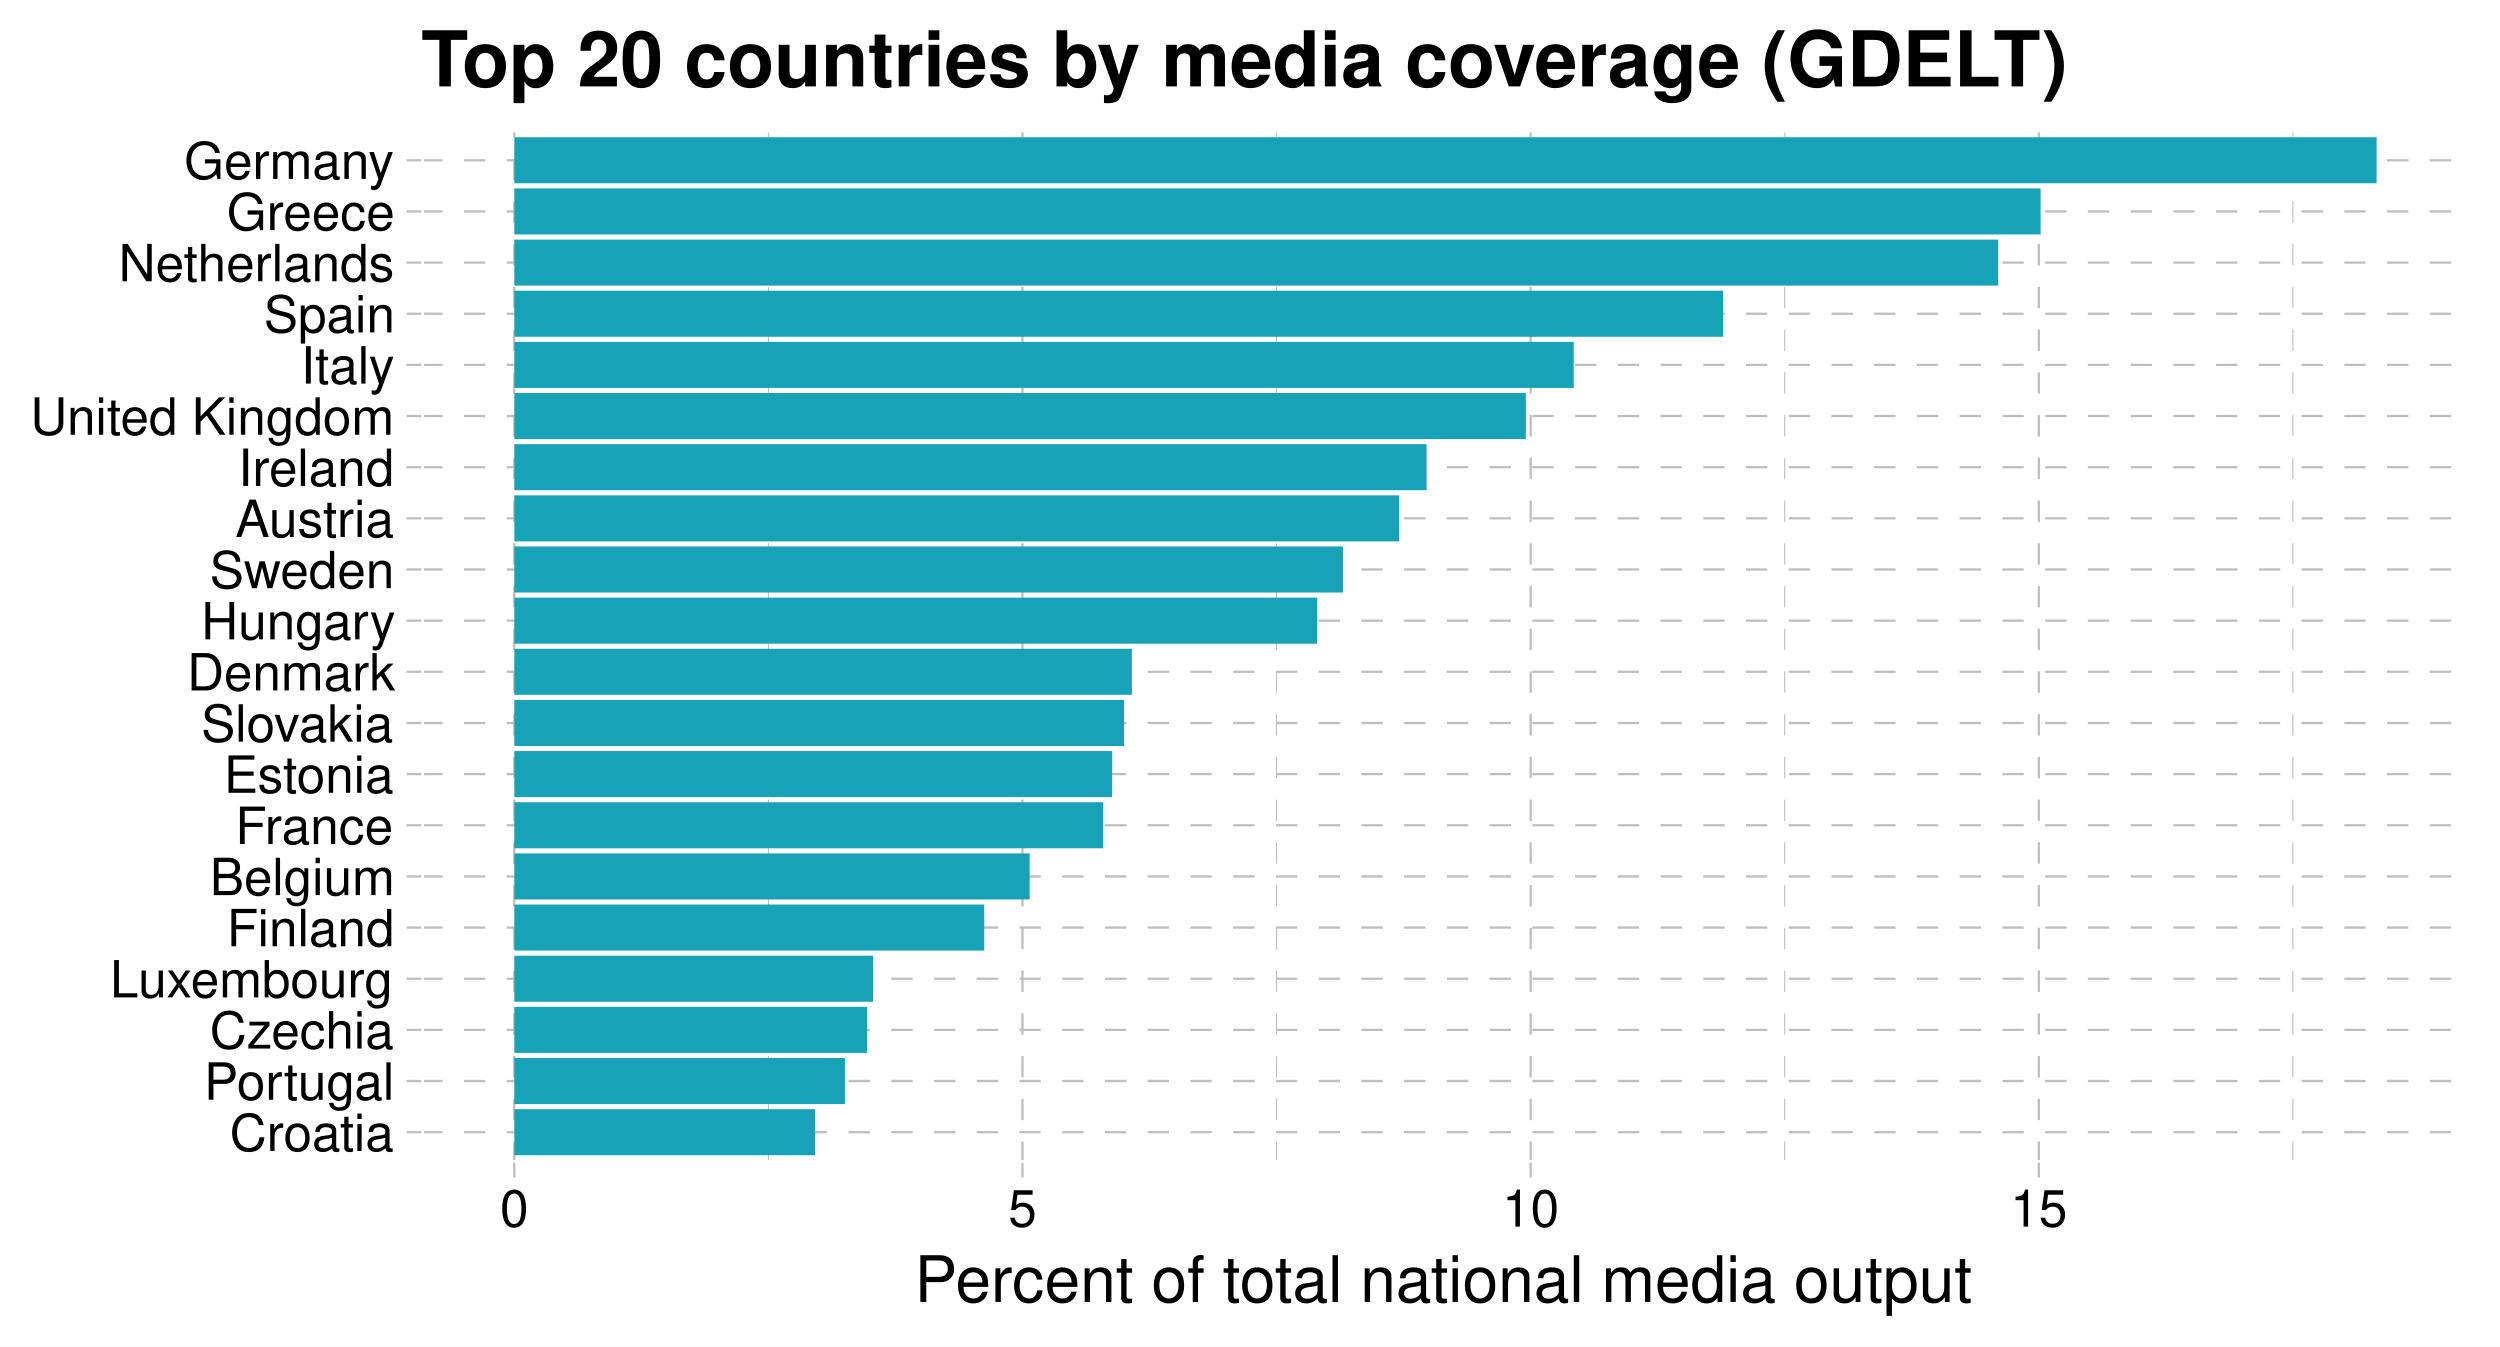
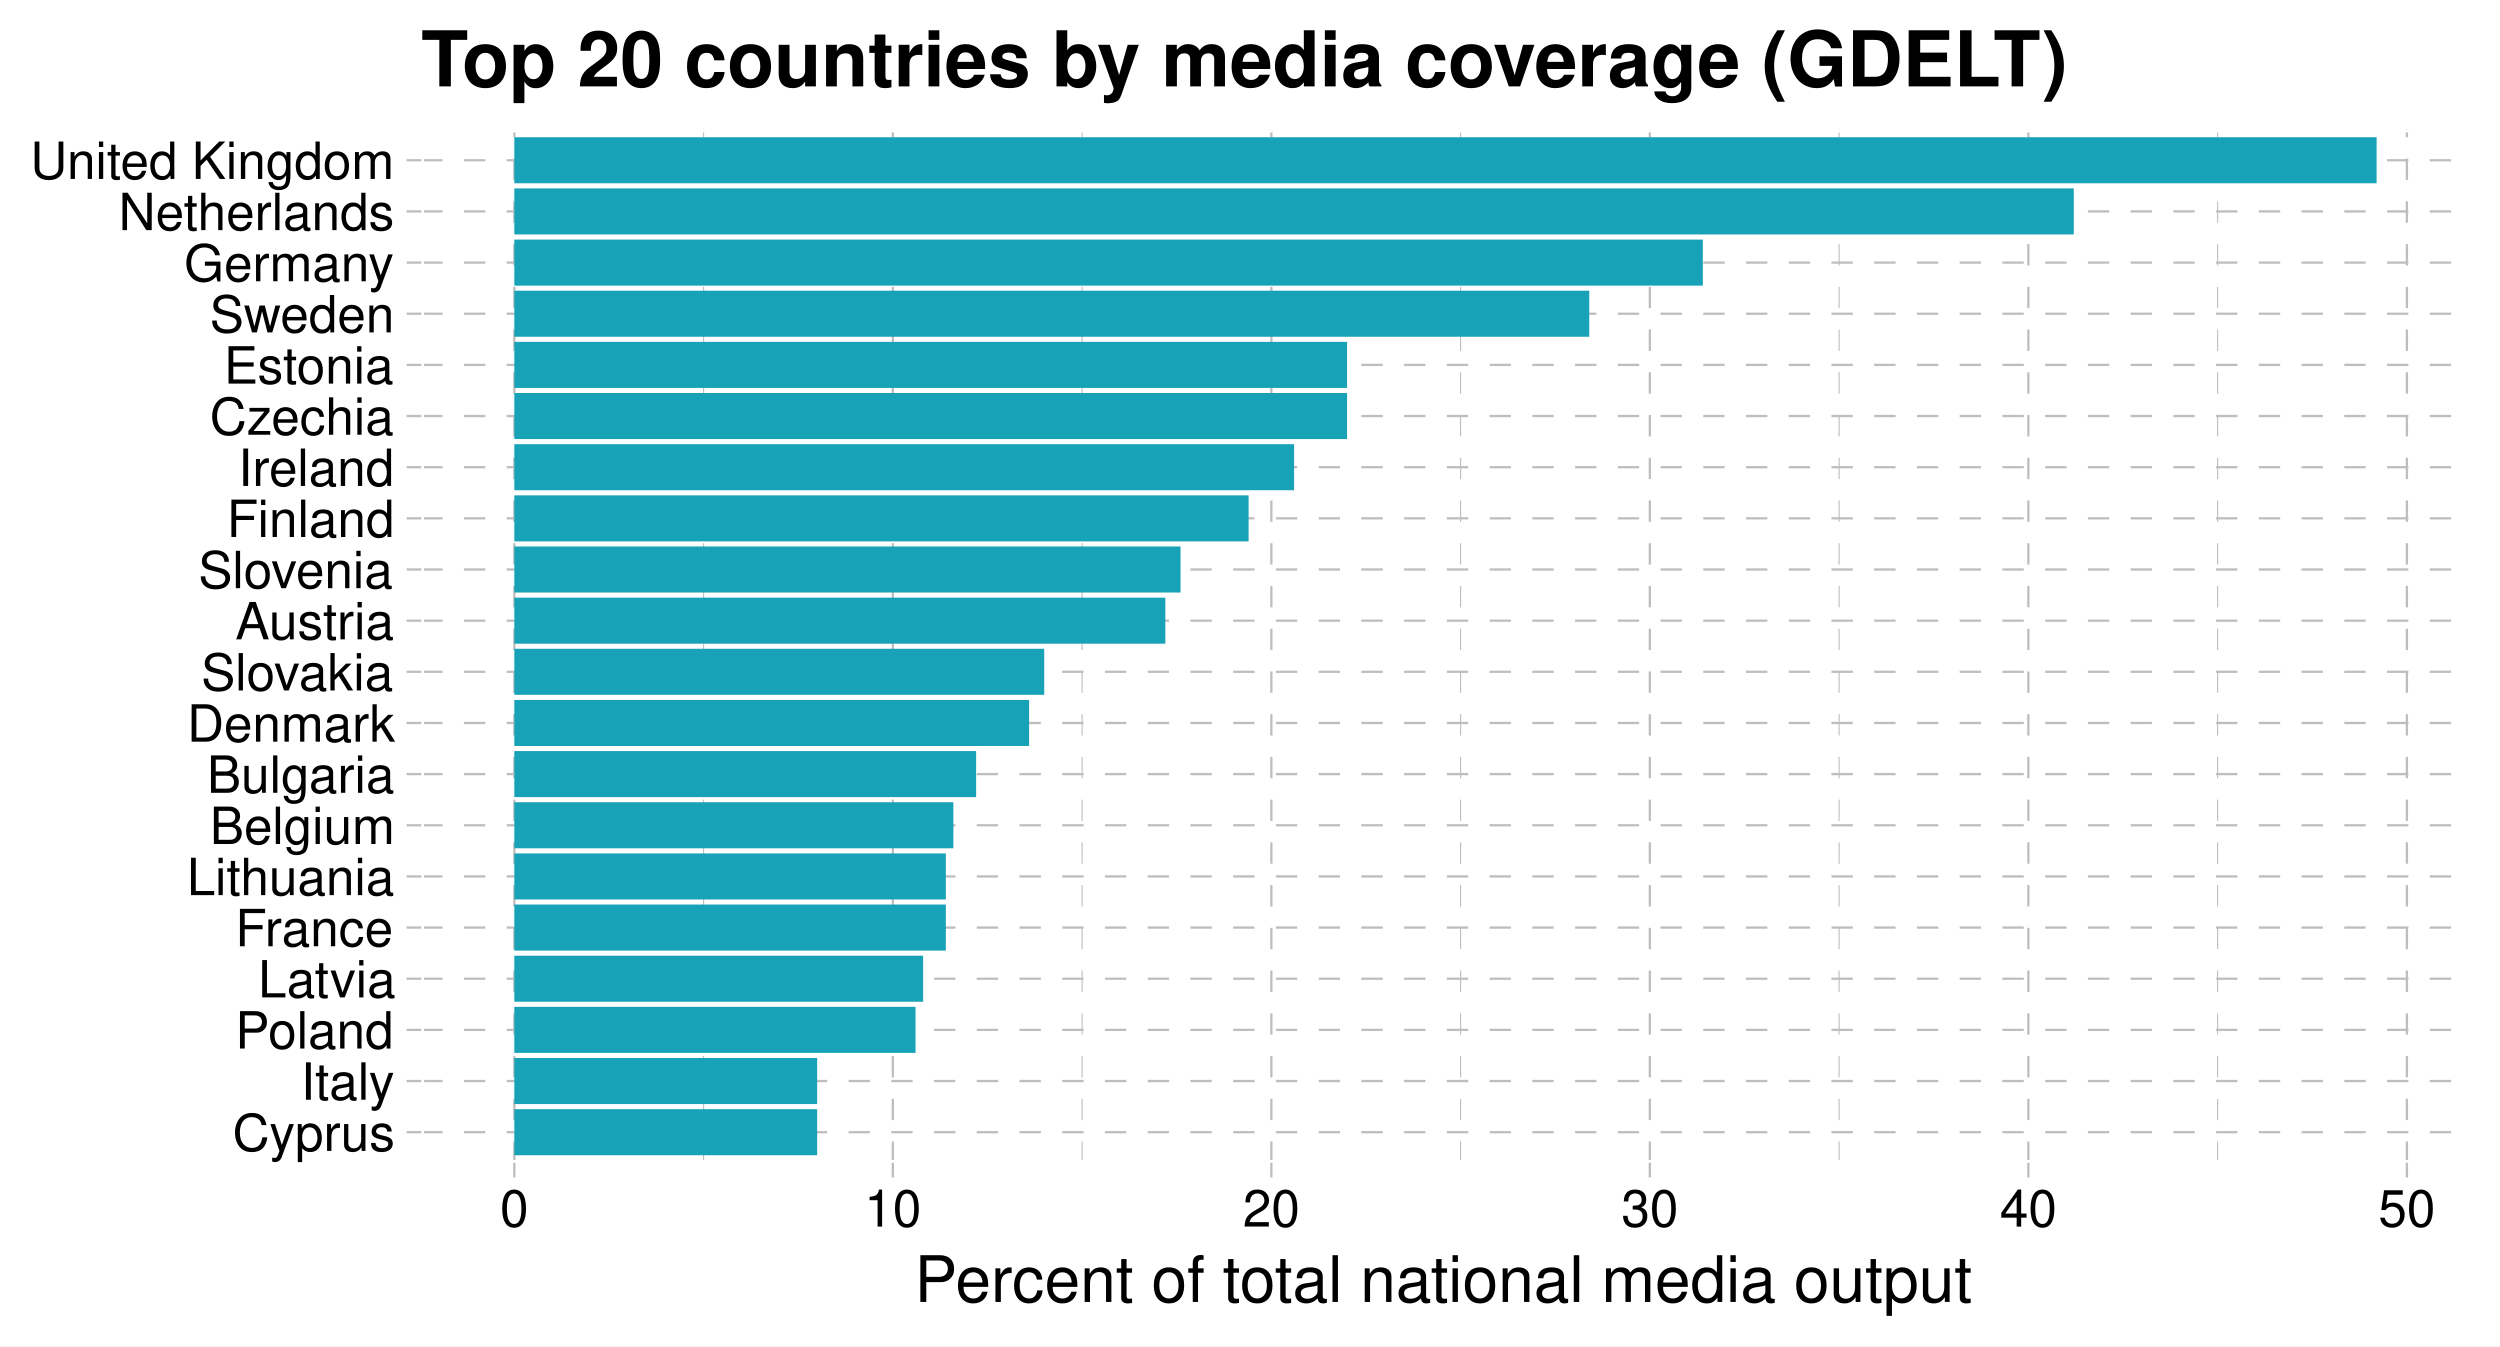
<svg xmlns="http://www.w3.org/2000/svg" viewBox="0 0 468.00 252.00">
  <defs>
    <style type="text/css">
    line, polyline, polygon, path, rect, circle {
      fill: none;
      stroke: #000000;
      stroke-linecap: round;
      stroke-linejoin: round;
      stroke-miterlimit: 10.00;
    }
  </style>
  </defs>
  <rect width="100%" height="100%" style="stroke: none; fill: #FFFFFF;" />
  <rect x="0.00" y="0.00" width="468.00" height="252.00" style="stroke-width: 1.07; stroke: none; fill: #FFFFFF;" />
  <defs>
    <clipPath id="cpNzguODV8NDYyLjMzfDIxNy42OXwyNC4yNg==">
      <rect x="78.85" y="24.26" width="383.48" height="193.43" />
    </clipPath>
  </defs>
  <rect x="78.85" y="24.26" width="383.48" height="193.43" style="stroke-width: 1.07; stroke: #FFFFFF;" clip-path="url(#cpNzguODV8NDYyLjMzfDIxNy42OXwyNC4yNg==)" />
-   <polyline points="143.85,217.69 143.85,24.26 " style="stroke-width: 0.21; stroke: #BEBEBE; stroke-dasharray: 4.00,4.00; stroke-linecap: butt;" clip-path="url(#cpNzguODV8NDYyLjMzfDIxNy42OXwyNC4yNg==)" />
-   <polyline points="238.97,217.69 238.97,24.26 " style="stroke-width: 0.21; stroke: #BEBEBE; stroke-dasharray: 4.00,4.00; stroke-linecap: butt;" clip-path="url(#cpNzguODV8NDYyLjMzfDIxNy42OXwyNC4yNg==)" />
-   <polyline points="334.10,217.69 334.10,24.26 " style="stroke-width: 0.21; stroke: #BEBEBE; stroke-dasharray: 4.00,4.00; stroke-linecap: butt;" clip-path="url(#cpNzguODV8NDYyLjMzfDIxNy42OXwyNC4yNg==)" />
-   <polyline points="429.23,217.69 429.23,24.26 " style="stroke-width: 0.21; stroke: #BEBEBE; stroke-dasharray: 4.00,4.00; stroke-linecap: butt;" clip-path="url(#cpNzguODV8NDYyLjMzfDIxNy42OXwyNC4yNg==)" />
+   <polyline points="131.71,217.69 131.71,24.26 " style="stroke-width: 0.21; stroke: #BEBEBE; stroke-dasharray: 4.00,4.00; stroke-linecap: butt;" clip-path="url(#cpNzguODV8NDYyLjMzfDIxNy42OXwyNC4yNg==)" />
+   <polyline points="202.57,217.69 202.57,24.26 " style="stroke-width: 0.21; stroke: #BEBEBE; stroke-dasharray: 4.00,4.00; stroke-linecap: butt;" clip-path="url(#cpNzguODV8NDYyLjMzfDIxNy42OXwyNC4yNg==)" />
+   <polyline points="273.42,217.69 273.42,24.26 " style="stroke-width: 0.21; stroke: #BEBEBE; stroke-dasharray: 4.00,4.00; stroke-linecap: butt;" clip-path="url(#cpNzguODV8NDYyLjMzfDIxNy42OXwyNC4yNg==)" />
+   <polyline points="344.28,217.69 344.28,24.26 " style="stroke-width: 0.21; stroke: #BEBEBE; stroke-dasharray: 4.00,4.00; stroke-linecap: butt;" clip-path="url(#cpNzguODV8NDYyLjMzfDIxNy42OXwyNC4yNg==)" />
+   <polyline points="415.14,217.69 415.14,24.26 " style="stroke-width: 0.21; stroke: #BEBEBE; stroke-dasharray: 4.00,4.00; stroke-linecap: butt;" clip-path="url(#cpNzguODV8NDYyLjMzfDIxNy42OXwyNC4yNg==)" />
  <polyline points="78.85,211.95 462.33,211.95 " style="stroke-width: 0.43; stroke: #BEBEBE; stroke-dasharray: 4.00,4.00; stroke-linecap: butt;" clip-path="url(#cpNzguODV8NDYyLjMzfDIxNy42OXwyNC4yNg==)" />
  <polyline points="78.85,202.37 462.33,202.37 " style="stroke-width: 0.43; stroke: #BEBEBE; stroke-dasharray: 4.00,4.00; stroke-linecap: butt;" clip-path="url(#cpNzguODV8NDYyLjMzfDIxNy42OXwyNC4yNg==)" />
  <polyline points="78.85,192.79 462.33,192.79 " style="stroke-width: 0.43; stroke: #BEBEBE; stroke-dasharray: 4.00,4.00; stroke-linecap: butt;" clip-path="url(#cpNzguODV8NDYyLjMzfDIxNy42OXwyNC4yNg==)" />
  <polyline points="78.85,183.22 462.33,183.22 " style="stroke-width: 0.43; stroke: #BEBEBE; stroke-dasharray: 4.00,4.00; stroke-linecap: butt;" clip-path="url(#cpNzguODV8NDYyLjMzfDIxNy42OXwyNC4yNg==)" />
  <polyline points="78.85,173.64 462.33,173.64 " style="stroke-width: 0.43; stroke: #BEBEBE; stroke-dasharray: 4.00,4.00; stroke-linecap: butt;" clip-path="url(#cpNzguODV8NDYyLjMzfDIxNy42OXwyNC4yNg==)" />
  <polyline points="78.85,164.07 462.33,164.07 " style="stroke-width: 0.43; stroke: #BEBEBE; stroke-dasharray: 4.00,4.00; stroke-linecap: butt;" clip-path="url(#cpNzguODV8NDYyLjMzfDIxNy42OXwyNC4yNg==)" />
  <polyline points="78.85,154.49 462.33,154.49 " style="stroke-width: 0.43; stroke: #BEBEBE; stroke-dasharray: 4.00,4.00; stroke-linecap: butt;" clip-path="url(#cpNzguODV8NDYyLjMzfDIxNy42OXwyNC4yNg==)" />
  <polyline points="78.85,144.91 462.33,144.91 " style="stroke-width: 0.43; stroke: #BEBEBE; stroke-dasharray: 4.00,4.00; stroke-linecap: butt;" clip-path="url(#cpNzguODV8NDYyLjMzfDIxNy42OXwyNC4yNg==)" />
  <polyline points="78.85,135.34 462.33,135.34 " style="stroke-width: 0.43; stroke: #BEBEBE; stroke-dasharray: 4.00,4.00; stroke-linecap: butt;" clip-path="url(#cpNzguODV8NDYyLjMzfDIxNy42OXwyNC4yNg==)" />
  <polyline points="78.85,125.76 462.33,125.76 " style="stroke-width: 0.43; stroke: #BEBEBE; stroke-dasharray: 4.00,4.00; stroke-linecap: butt;" clip-path="url(#cpNzguODV8NDYyLjMzfDIxNy42OXwyNC4yNg==)" />
  <polyline points="78.85,116.19 462.33,116.19 " style="stroke-width: 0.43; stroke: #BEBEBE; stroke-dasharray: 4.00,4.00; stroke-linecap: butt;" clip-path="url(#cpNzguODV8NDYyLjMzfDIxNy42OXwyNC4yNg==)" />
  <polyline points="78.85,106.61 462.33,106.61 " style="stroke-width: 0.43; stroke: #BEBEBE; stroke-dasharray: 4.00,4.00; stroke-linecap: butt;" clip-path="url(#cpNzguODV8NDYyLjMzfDIxNy42OXwyNC4yNg==)" />
  <polyline points="78.85,97.03 462.33,97.03 " style="stroke-width: 0.43; stroke: #BEBEBE; stroke-dasharray: 4.00,4.00; stroke-linecap: butt;" clip-path="url(#cpNzguODV8NDYyLjMzfDIxNy42OXwyNC4yNg==)" />
  <polyline points="78.85,87.46 462.33,87.46 " style="stroke-width: 0.43; stroke: #BEBEBE; stroke-dasharray: 4.00,4.00; stroke-linecap: butt;" clip-path="url(#cpNzguODV8NDYyLjMzfDIxNy42OXwyNC4yNg==)" />
  <polyline points="78.85,77.88 462.33,77.88 " style="stroke-width: 0.43; stroke: #BEBEBE; stroke-dasharray: 4.00,4.00; stroke-linecap: butt;" clip-path="url(#cpNzguODV8NDYyLjMzfDIxNy42OXwyNC4yNg==)" />
  <polyline points="78.85,68.31 462.33,68.31 " style="stroke-width: 0.43; stroke: #BEBEBE; stroke-dasharray: 4.00,4.00; stroke-linecap: butt;" clip-path="url(#cpNzguODV8NDYyLjMzfDIxNy42OXwyNC4yNg==)" />
  <polyline points="78.85,58.73 462.33,58.73 " style="stroke-width: 0.43; stroke: #BEBEBE; stroke-dasharray: 4.00,4.00; stroke-linecap: butt;" clip-path="url(#cpNzguODV8NDYyLjMzfDIxNy42OXwyNC4yNg==)" />
  <polyline points="78.85,49.16 462.33,49.16 " style="stroke-width: 0.43; stroke: #BEBEBE; stroke-dasharray: 4.00,4.00; stroke-linecap: butt;" clip-path="url(#cpNzguODV8NDYyLjMzfDIxNy42OXwyNC4yNg==)" />
  <polyline points="78.85,39.58 462.33,39.58 " style="stroke-width: 0.43; stroke: #BEBEBE; stroke-dasharray: 4.00,4.00; stroke-linecap: butt;" clip-path="url(#cpNzguODV8NDYyLjMzfDIxNy42OXwyNC4yNg==)" />
  <polyline points="78.85,30.00 462.33,30.00 " style="stroke-width: 0.43; stroke: #BEBEBE; stroke-dasharray: 4.00,4.00; stroke-linecap: butt;" clip-path="url(#cpNzguODV8NDYyLjMzfDIxNy42OXwyNC4yNg==)" />
  <polyline points="96.28,217.69 96.28,24.26 " style="stroke-width: 0.43; stroke: #BEBEBE; stroke-dasharray: 4.00,4.00; stroke-linecap: butt;" clip-path="url(#cpNzguODV8NDYyLjMzfDIxNy42OXwyNC4yNg==)" />
-   <polyline points="191.41,217.69 191.41,24.26 " style="stroke-width: 0.43; stroke: #BEBEBE; stroke-dasharray: 4.00,4.00; stroke-linecap: butt;" clip-path="url(#cpNzguODV8NDYyLjMzfDIxNy42OXwyNC4yNg==)" />
-   <polyline points="286.54,217.69 286.54,24.26 " style="stroke-width: 0.43; stroke: #BEBEBE; stroke-dasharray: 4.00,4.00; stroke-linecap: butt;" clip-path="url(#cpNzguODV8NDYyLjMzfDIxNy42OXwyNC4yNg==)" />
-   <polyline points="381.67,217.69 381.67,24.26 " style="stroke-width: 0.43; stroke: #BEBEBE; stroke-dasharray: 4.00,4.00; stroke-linecap: butt;" clip-path="url(#cpNzguODV8NDYyLjMzfDIxNy42OXwyNC4yNg==)" />
-   <rect x="96.28" y="207.64" width="56.29" height="8.62" style="stroke-width: 1.07; stroke: none; stroke-linecap: butt; fill: #17A2B8;" clip-path="url(#cpNzguODV8NDYyLjMzfDIxNy42OXwyNC4yNg==)" />
-   <rect x="96.28" y="198.06" width="61.89" height="8.62" style="stroke-width: 1.07; stroke: none; stroke-linecap: butt; fill: #17A2B8;" clip-path="url(#cpNzguODV8NDYyLjMzfDIxNy42OXwyNC4yNg==)" />
-   <rect x="96.28" y="188.48" width="66.03" height="8.62" style="stroke-width: 1.07; stroke: none; stroke-linecap: butt; fill: #17A2B8;" clip-path="url(#cpNzguODV8NDYyLjMzfDIxNy42OXwyNC4yNg==)" />
-   <rect x="96.28" y="178.91" width="67.15" height="8.62" style="stroke-width: 1.07; stroke: none; stroke-linecap: butt; fill: #17A2B8;" clip-path="url(#cpNzguODV8NDYyLjMzfDIxNy42OXwyNC4yNg==)" />
-   <rect x="96.28" y="169.33" width="87.97" height="8.62" style="stroke-width: 1.07; stroke: none; stroke-linecap: butt; fill: #17A2B8;" clip-path="url(#cpNzguODV8NDYyLjMzfDIxNy42OXwyNC4yNg==)" />
-   <rect x="96.28" y="159.76" width="96.47" height="8.62" style="stroke-width: 1.07; stroke: none; stroke-linecap: butt; fill: #17A2B8;" clip-path="url(#cpNzguODV8NDYyLjMzfDIxNy42OXwyNC4yNg==)" />
-   <rect x="96.28" y="150.18" width="110.24" height="8.62" style="stroke-width: 1.07; stroke: none; stroke-linecap: butt; fill: #17A2B8;" clip-path="url(#cpNzguODV8NDYyLjMzfDIxNy42OXwyNC4yNg==)" />
-   <rect x="96.28" y="140.60" width="111.92" height="8.62" style="stroke-width: 1.07; stroke: none; stroke-linecap: butt; fill: #17A2B8;" clip-path="url(#cpNzguODV8NDYyLjMzfDIxNy42OXwyNC4yNg==)" />
-   <rect x="96.28" y="131.03" width="114.15" height="8.62" style="stroke-width: 1.07; stroke: none; stroke-linecap: butt; fill: #17A2B8;" clip-path="url(#cpNzguODV8NDYyLjMzfDIxNy42OXwyNC4yNg==)" />
-   <rect x="96.28" y="121.45" width="115.61" height="8.62" style="stroke-width: 1.07; stroke: none; stroke-linecap: butt; fill: #17A2B8;" clip-path="url(#cpNzguODV8NDYyLjMzfDIxNy42OXwyNC4yNg==)" />
-   <rect x="96.28" y="111.88" width="150.30" height="8.62" style="stroke-width: 1.07; stroke: none; stroke-linecap: butt; fill: #17A2B8;" clip-path="url(#cpNzguODV8NDYyLjMzfDIxNy42OXwyNC4yNg==)" />
-   <rect x="96.28" y="102.30" width="155.12" height="8.62" style="stroke-width: 1.07; stroke: none; stroke-linecap: butt; fill: #17A2B8;" clip-path="url(#cpNzguODV8NDYyLjMzfDIxNy42OXwyNC4yNg==)" />
-   <rect x="96.28" y="92.73" width="165.64" height="8.62" style="stroke-width: 1.07; stroke: none; stroke-linecap: butt; fill: #17A2B8;" clip-path="url(#cpNzguODV8NDYyLjMzfDIxNy42OXwyNC4yNg==)" />
-   <rect x="96.28" y="83.15" width="170.78" height="8.62" style="stroke-width: 1.07; stroke: none; stroke-linecap: butt; fill: #17A2B8;" clip-path="url(#cpNzguODV8NDYyLjMzfDIxNy42OXwyNC4yNg==)" />
-   <rect x="96.28" y="73.57" width="189.36" height="8.62" style="stroke-width: 1.07; stroke: none; stroke-linecap: butt; fill: #17A2B8;" clip-path="url(#cpNzguODV8NDYyLjMzfDIxNy42OXwyNC4yNg==)" />
-   <rect x="96.28" y="64.00" width="198.32" height="8.62" style="stroke-width: 1.07; stroke: none; stroke-linecap: butt; fill: #17A2B8;" clip-path="url(#cpNzguODV8NDYyLjMzfDIxNy42OXwyNC4yNg==)" />
-   <rect x="96.28" y="54.42" width="226.29" height="8.62" style="stroke-width: 1.07; stroke: none; stroke-linecap: butt; fill: #17A2B8;" clip-path="url(#cpNzguODV8NDYyLjMzfDIxNy42OXwyNC4yNg==)" />
-   <rect x="96.28" y="44.85" width="277.78" height="8.62" style="stroke-width: 1.07; stroke: none; stroke-linecap: butt; fill: #17A2B8;" clip-path="url(#cpNzguODV8NDYyLjMzfDIxNy42OXwyNC4yNg==)" />
-   <rect x="96.28" y="35.27" width="285.72" height="8.62" style="stroke-width: 1.07; stroke: none; stroke-linecap: butt; fill: #17A2B8;" clip-path="url(#cpNzguODV8NDYyLjMzfDIxNy42OXwyNC4yNg==)" />
+   <polyline points="167.14,217.69 167.14,24.26 " style="stroke-width: 0.43; stroke: #BEBEBE; stroke-dasharray: 4.00,4.00; stroke-linecap: butt;" clip-path="url(#cpNzguODV8NDYyLjMzfDIxNy42OXwyNC4yNg==)" />
+   <polyline points="238.00,217.69 238.00,24.26 " style="stroke-width: 0.43; stroke: #BEBEBE; stroke-dasharray: 4.00,4.00; stroke-linecap: butt;" clip-path="url(#cpNzguODV8NDYyLjMzfDIxNy42OXwyNC4yNg==)" />
+   <polyline points="308.85,217.69 308.85,24.26 " style="stroke-width: 0.43; stroke: #BEBEBE; stroke-dasharray: 4.00,4.00; stroke-linecap: butt;" clip-path="url(#cpNzguODV8NDYyLjMzfDIxNy42OXwyNC4yNg==)" />
+   <polyline points="379.71,217.69 379.71,24.26 " style="stroke-width: 0.43; stroke: #BEBEBE; stroke-dasharray: 4.00,4.00; stroke-linecap: butt;" clip-path="url(#cpNzguODV8NDYyLjMzfDIxNy42OXwyNC4yNg==)" />
+   <polyline points="450.57,217.69 450.57,24.26 " style="stroke-width: 0.43; stroke: #BEBEBE; stroke-dasharray: 4.00,4.00; stroke-linecap: butt;" clip-path="url(#cpNzguODV8NDYyLjMzfDIxNy42OXwyNC4yNg==)" />
+   <rect x="96.28" y="207.64" width="56.69" height="8.62" style="stroke-width: 1.07; stroke: none; stroke-linecap: butt; fill: #17A2B8;" clip-path="url(#cpNzguODV8NDYyLjMzfDIxNy42OXwyNC4yNg==)" />
+   <rect x="96.28" y="198.06" width="56.69" height="8.62" style="stroke-width: 1.07; stroke: none; stroke-linecap: butt; fill: #17A2B8;" clip-path="url(#cpNzguODV8NDYyLjMzfDIxNy42OXwyNC4yNg==)" />
+   <rect x="96.28" y="188.48" width="75.11" height="8.62" style="stroke-width: 1.07; stroke: none; stroke-linecap: butt; fill: #17A2B8;" clip-path="url(#cpNzguODV8NDYyLjMzfDIxNy42OXwyNC4yNg==)" />
+   <rect x="96.28" y="178.91" width="76.53" height="8.62" style="stroke-width: 1.07; stroke: none; stroke-linecap: butt; fill: #17A2B8;" clip-path="url(#cpNzguODV8NDYyLjMzfDIxNy42OXwyNC4yNg==)" />
+   <rect x="96.28" y="169.33" width="80.78" height="8.62" style="stroke-width: 1.07; stroke: none; stroke-linecap: butt; fill: #17A2B8;" clip-path="url(#cpNzguODV8NDYyLjMzfDIxNy42OXwyNC4yNg==)" />
+   <rect x="96.28" y="159.76" width="80.78" height="8.62" style="stroke-width: 1.07; stroke: none; stroke-linecap: butt; fill: #17A2B8;" clip-path="url(#cpNzguODV8NDYyLjMzfDIxNy42OXwyNC4yNg==)" />
+   <rect x="96.28" y="150.18" width="82.19" height="8.62" style="stroke-width: 1.07; stroke: none; stroke-linecap: butt; fill: #17A2B8;" clip-path="url(#cpNzguODV8NDYyLjMzfDIxNy42OXwyNC4yNg==)" />
+   <rect x="96.28" y="140.60" width="86.45" height="8.62" style="stroke-width: 1.07; stroke: none; stroke-linecap: butt; fill: #17A2B8;" clip-path="url(#cpNzguODV8NDYyLjMzfDIxNy42OXwyNC4yNg==)" />
+   <rect x="96.28" y="131.03" width="96.37" height="8.62" style="stroke-width: 1.07; stroke: none; stroke-linecap: butt; fill: #17A2B8;" clip-path="url(#cpNzguODV8NDYyLjMzfDIxNy42OXwyNC4yNg==)" />
+   <rect x="96.28" y="121.45" width="99.20" height="8.62" style="stroke-width: 1.07; stroke: none; stroke-linecap: butt; fill: #17A2B8;" clip-path="url(#cpNzguODV8NDYyLjMzfDIxNy42OXwyNC4yNg==)" />
+   <rect x="96.28" y="111.88" width="121.87" height="8.62" style="stroke-width: 1.07; stroke: none; stroke-linecap: butt; fill: #17A2B8;" clip-path="url(#cpNzguODV8NDYyLjMzfDIxNy42OXwyNC4yNg==)" />
+   <rect x="96.28" y="102.30" width="124.71" height="8.62" style="stroke-width: 1.07; stroke: none; stroke-linecap: butt; fill: #17A2B8;" clip-path="url(#cpNzguODV8NDYyLjMzfDIxNy42OXwyNC4yNg==)" />
+   <rect x="96.28" y="92.73" width="137.46" height="8.62" style="stroke-width: 1.07; stroke: none; stroke-linecap: butt; fill: #17A2B8;" clip-path="url(#cpNzguODV8NDYyLjMzfDIxNy42OXwyNC4yNg==)" />
+   <rect x="96.28" y="83.15" width="145.97" height="8.62" style="stroke-width: 1.07; stroke: none; stroke-linecap: butt; fill: #17A2B8;" clip-path="url(#cpNzguODV8NDYyLjMzfDIxNy42OXwyNC4yNg==)" />
+   <rect x="96.28" y="73.57" width="155.89" height="8.62" style="stroke-width: 1.07; stroke: none; stroke-linecap: butt; fill: #17A2B8;" clip-path="url(#cpNzguODV8NDYyLjMzfDIxNy42OXwyNC4yNg==)" />
+   <rect x="96.28" y="64.00" width="155.89" height="8.62" style="stroke-width: 1.07; stroke: none; stroke-linecap: butt; fill: #17A2B8;" clip-path="url(#cpNzguODV8NDYyLjMzfDIxNy42OXwyNC4yNg==)" />
+   <rect x="96.28" y="54.42" width="201.23" height="8.62" style="stroke-width: 1.07; stroke: none; stroke-linecap: butt; fill: #17A2B8;" clip-path="url(#cpNzguODV8NDYyLjMzfDIxNy42OXwyNC4yNg==)" />
+   <rect x="96.28" y="44.85" width="222.49" height="8.62" style="stroke-width: 1.07; stroke: none; stroke-linecap: butt; fill: #17A2B8;" clip-path="url(#cpNzguODV8NDYyLjMzfDIxNy42OXwyNC4yNg==)" />
+   <rect x="96.28" y="35.27" width="291.93" height="8.62" style="stroke-width: 1.07; stroke: none; stroke-linecap: butt; fill: #17A2B8;" clip-path="url(#cpNzguODV8NDYyLjMzfDIxNy42OXwyNC4yNg==)" />
  <rect x="96.28" y="25.69" width="348.62" height="8.62" style="stroke-width: 1.07; stroke: none; stroke-linecap: butt; fill: #17A2B8;" clip-path="url(#cpNzguODV8NDYyLjMzfDIxNy42OXwyNC4yNg==)" />
  <rect x="78.85" y="24.26" width="383.48" height="193.43" style="stroke-width: 1.07; stroke: #FFFFFF;" clip-path="url(#cpNzguODV8NDYyLjMzfDIxNy42OXwyNC4yNg==)" />
  <defs>
    <clipPath id="cpMC4wMHw0NjguMDB8MjUyLjAwfDAuMDA=">
      <rect x="0.00" y="0.00" width="468.00" height="252.00" />
    </clipPath>
  </defs>
  <g clip-path="url(#cpMC4wMHw0NjguMDB8MjUyLjAwfDAuMDA=)">
-     <text x="43.00" y="215.45" style="font-size: 9.60px; font-family: Nimbus Sans L;" textLength="30.92px" lengthAdjust="spacingAndGlyphs">Croatia</text>
+     <text x="43.54" y="215.45" style="font-size: 9.60px; font-family: Nimbus Sans L;" textLength="30.38px" lengthAdjust="spacingAndGlyphs">Cyprus</text>
  </g>
  <g clip-path="url(#cpMC4wMHw0NjguMDB8MjUyLjAwfDAuMDA=)">
-     <text x="38.19" y="205.87" style="font-size: 9.60px; font-family: Nimbus Sans L;" textLength="35.73px" lengthAdjust="spacingAndGlyphs">Portugal</text>
+     <text x="56.32" y="205.87" style="font-size: 9.60px; font-family: Nimbus Sans L;" textLength="17.59px" lengthAdjust="spacingAndGlyphs">Italy</text>
  </g>
  <g clip-path="url(#cpMC4wMHw0NjguMDB8MjUyLjAwfDAuMDA=)">
-     <text x="39.27" y="196.29" style="font-size: 9.60px; font-family: Nimbus Sans L;" textLength="34.65px" lengthAdjust="spacingAndGlyphs">Czechia</text>
+     <text x="44.05" y="196.29" style="font-size: 9.60px; font-family: Nimbus Sans L;" textLength="29.87px" lengthAdjust="spacingAndGlyphs">Poland</text>
  </g>
  <g clip-path="url(#cpMC4wMHw0NjguMDB8MjUyLjAwfDAuMDA=)">
-     <text x="20.60" y="186.72" style="font-size: 9.60px; font-family: Nimbus Sans L;" textLength="53.32px" lengthAdjust="spacingAndGlyphs">Luxembourg</text>
+     <text x="48.32" y="186.72" style="font-size: 9.60px; font-family: Nimbus Sans L;" textLength="25.60px" lengthAdjust="spacingAndGlyphs">Latvia</text>
  </g>
  <g clip-path="url(#cpMC4wMHw0NjguMDB8MjUyLjAwfDAuMDA=)">
-     <text x="42.46" y="177.14" style="font-size: 9.60px; font-family: Nimbus Sans L;" textLength="31.46px" lengthAdjust="spacingAndGlyphs">Finland</text>
+     <text x="44.06" y="177.14" style="font-size: 9.60px; font-family: Nimbus Sans L;" textLength="29.86px" lengthAdjust="spacingAndGlyphs">France</text>
  </g>
  <g clip-path="url(#cpMC4wMHw0NjguMDB8MjUyLjAwfDAuMDA=)">
-     <text x="39.27" y="167.57" style="font-size: 9.60px; font-family: Nimbus Sans L;" textLength="34.65px" lengthAdjust="spacingAndGlyphs">Belgium</text>
+     <text x="34.99" y="167.57" style="font-size: 9.60px; font-family: Nimbus Sans L;" textLength="38.93px" lengthAdjust="spacingAndGlyphs">Lithuania</text>
  </g>
  <g clip-path="url(#cpMC4wMHw0NjguMDB8MjUyLjAwfDAuMDA=)">
-     <text x="44.06" y="157.99" style="font-size: 9.60px; font-family: Nimbus Sans L;" textLength="29.86px" lengthAdjust="spacingAndGlyphs">France</text>
+     <text x="39.27" y="157.99" style="font-size: 9.60px; font-family: Nimbus Sans L;" textLength="34.65px" lengthAdjust="spacingAndGlyphs">Belgium</text>
  </g>
  <g clip-path="url(#cpMC4wMHw0NjguMDB8MjUyLjAwfDAuMDA=)">
-     <text x="41.92" y="148.41" style="font-size: 9.60px; font-family: Nimbus Sans L;" textLength="32.00px" lengthAdjust="spacingAndGlyphs">Estonia</text>
+     <text x="38.73" y="148.41" style="font-size: 9.60px; font-family: Nimbus Sans L;" textLength="35.19px" lengthAdjust="spacingAndGlyphs">Bulgaria</text>
  </g>
  <g clip-path="url(#cpMC4wMHw0NjguMDB8MjUyLjAwfDAuMDA=)">
-     <text x="37.66" y="138.84" style="font-size: 9.60px; font-family: Nimbus Sans L;" textLength="36.25px" lengthAdjust="spacingAndGlyphs">Slovakia</text>
+     <text x="35.01" y="138.84" style="font-size: 9.60px; font-family: Nimbus Sans L;" textLength="38.91px" lengthAdjust="spacingAndGlyphs">Denmark</text>
  </g>
  <g clip-path="url(#cpMC4wMHw0NjguMDB8MjUyLjAwfDAuMDA=)">
-     <text x="35.01" y="129.26" style="font-size: 9.60px; font-family: Nimbus Sans L;" textLength="38.91px" lengthAdjust="spacingAndGlyphs">Denmark</text>
+     <text x="37.66" y="129.26" style="font-size: 9.60px; font-family: Nimbus Sans L;" textLength="36.25px" lengthAdjust="spacingAndGlyphs">Slovakia</text>
  </g>
  <g clip-path="url(#cpMC4wMHw0NjguMDB8MjUyLjAwfDAuMDA=)">
-     <text x="37.66" y="119.69" style="font-size: 9.60px; font-family: Nimbus Sans L;" textLength="36.25px" lengthAdjust="spacingAndGlyphs">Hungary</text>
+     <text x="44.06" y="119.69" style="font-size: 9.60px; font-family: Nimbus Sans L;" textLength="29.86px" lengthAdjust="spacingAndGlyphs">Austria</text>
  </g>
  <g clip-path="url(#cpMC4wMHw0NjguMDB8MjUyLjAwfDAuMDA=)">
-     <text x="39.26" y="110.11" style="font-size: 9.60px; font-family: Nimbus Sans L;" textLength="34.66px" lengthAdjust="spacingAndGlyphs">Sweden</text>
+     <text x="37.13" y="110.11" style="font-size: 9.60px; font-family: Nimbus Sans L;" textLength="36.79px" lengthAdjust="spacingAndGlyphs">Slovenia</text>
  </g>
  <g clip-path="url(#cpMC4wMHw0NjguMDB8MjUyLjAwfDAuMDA=)">
-     <text x="44.06" y="100.53" style="font-size: 9.60px; font-family: Nimbus Sans L;" textLength="29.86px" lengthAdjust="spacingAndGlyphs">Austria</text>
+     <text x="42.46" y="100.53" style="font-size: 9.60px; font-family: Nimbus Sans L;" textLength="31.46px" lengthAdjust="spacingAndGlyphs">Finland</text>
  </g>
  <g clip-path="url(#cpMC4wMHw0NjguMDB8MjUyLjAwfDAuMDA=)">
    <text x="44.59" y="90.96" style="font-size: 9.60px; font-family: Nimbus Sans L;" textLength="29.33px" lengthAdjust="spacingAndGlyphs">Ireland</text>
  </g>
  <g clip-path="url(#cpMC4wMHw0NjguMDB8MjUyLjAwfDAuMDA=)">
-     <text x="5.67" y="81.38" style="font-size: 9.60px; font-family: Nimbus Sans L;" textLength="68.25px" lengthAdjust="spacingAndGlyphs">United Kingdom</text>
+     <text x="39.27" y="81.38" style="font-size: 9.60px; font-family: Nimbus Sans L;" textLength="34.65px" lengthAdjust="spacingAndGlyphs">Czechia</text>
  </g>
  <g clip-path="url(#cpMC4wMHw0NjguMDB8MjUyLjAwfDAuMDA=)">
-     <text x="56.32" y="71.81" style="font-size: 9.60px; font-family: Nimbus Sans L;" textLength="17.59px" lengthAdjust="spacingAndGlyphs">Italy</text>
+     <text x="41.92" y="71.81" style="font-size: 9.60px; font-family: Nimbus Sans L;" textLength="32.00px" lengthAdjust="spacingAndGlyphs">Estonia</text>
  </g>
  <g clip-path="url(#cpMC4wMHw0NjguMDB8MjUyLjAwfDAuMDA=)">
-     <text x="49.39" y="62.23" style="font-size: 9.60px; font-family: Nimbus Sans L;" textLength="24.53px" lengthAdjust="spacingAndGlyphs">Spain</text>
+     <text x="39.26" y="62.23" style="font-size: 9.60px; font-family: Nimbus Sans L;" textLength="34.66px" lengthAdjust="spacingAndGlyphs">Sweden</text>
  </g>
  <g clip-path="url(#cpMC4wMHw0NjguMDB8MjUyLjAwfDAuMDA=)">
-     <text x="22.20" y="52.66" style="font-size: 9.60px; font-family: Nimbus Sans L;" textLength="51.72px" lengthAdjust="spacingAndGlyphs">Netherlands</text>
+     <text x="34.47" y="52.66" style="font-size: 9.60px; font-family: Nimbus Sans L;" textLength="39.45px" lengthAdjust="spacingAndGlyphs">Germany</text>
  </g>
  <g clip-path="url(#cpMC4wMHw0NjguMDB8MjUyLjAwfDAuMDA=)">
-     <text x="42.46" y="43.08" style="font-size: 9.60px; font-family: Nimbus Sans L;" textLength="31.46px" lengthAdjust="spacingAndGlyphs">Greece</text>
+     <text x="22.20" y="43.08" style="font-size: 9.60px; font-family: Nimbus Sans L;" textLength="51.72px" lengthAdjust="spacingAndGlyphs">Netherlands</text>
  </g>
  <g clip-path="url(#cpMC4wMHw0NjguMDB8MjUyLjAwfDAuMDA=)">
-     <text x="34.47" y="33.50" style="font-size: 9.60px; font-family: Nimbus Sans L;" textLength="39.45px" lengthAdjust="spacingAndGlyphs">Germany</text>
+     <text x="5.67" y="33.50" style="font-size: 9.60px; font-family: Nimbus Sans L;" textLength="68.25px" lengthAdjust="spacingAndGlyphs">United Kingdom</text>
  </g>
  <polyline points="76.11,211.95 78.85,211.95 " style="stroke-width: 0.43; stroke: #BEBEBE; stroke-linecap: butt;" clip-path="url(#cpMC4wMHw0NjguMDB8MjUyLjAwfDAuMDA=)" />
  <polyline points="76.11,202.37 78.85,202.37 " style="stroke-width: 0.43; stroke: #BEBEBE; stroke-linecap: butt;" clip-path="url(#cpMC4wMHw0NjguMDB8MjUyLjAwfDAuMDA=)" />
  <polyline points="76.11,192.79 78.85,192.79 " style="stroke-width: 0.43; stroke: #BEBEBE; stroke-linecap: butt;" clip-path="url(#cpMC4wMHw0NjguMDB8MjUyLjAwfDAuMDA=)" />
  <polyline points="76.11,183.22 78.85,183.22 " style="stroke-width: 0.43; stroke: #BEBEBE; stroke-linecap: butt;" clip-path="url(#cpMC4wMHw0NjguMDB8MjUyLjAwfDAuMDA=)" />
  <polyline points="76.11,173.64 78.85,173.64 " style="stroke-width: 0.43; stroke: #BEBEBE; stroke-linecap: butt;" clip-path="url(#cpMC4wMHw0NjguMDB8MjUyLjAwfDAuMDA=)" />
  <polyline points="76.11,164.07 78.85,164.07 " style="stroke-width: 0.43; stroke: #BEBEBE; stroke-linecap: butt;" clip-path="url(#cpMC4wMHw0NjguMDB8MjUyLjAwfDAuMDA=)" />
  <polyline points="76.11,154.49 78.85,154.49 " style="stroke-width: 0.43; stroke: #BEBEBE; stroke-linecap: butt;" clip-path="url(#cpMC4wMHw0NjguMDB8MjUyLjAwfDAuMDA=)" />
  <polyline points="76.11,144.91 78.85,144.91 " style="stroke-width: 0.43; stroke: #BEBEBE; stroke-linecap: butt;" clip-path="url(#cpMC4wMHw0NjguMDB8MjUyLjAwfDAuMDA=)" />
  <polyline points="76.11,135.34 78.85,135.34 " style="stroke-width: 0.43; stroke: #BEBEBE; stroke-linecap: butt;" clip-path="url(#cpMC4wMHw0NjguMDB8MjUyLjAwfDAuMDA=)" />
  <polyline points="76.11,125.76 78.85,125.76 " style="stroke-width: 0.43; stroke: #BEBEBE; stroke-linecap: butt;" clip-path="url(#cpMC4wMHw0NjguMDB8MjUyLjAwfDAuMDA=)" />
  <polyline points="76.11,116.19 78.85,116.19 " style="stroke-width: 0.43; stroke: #BEBEBE; stroke-linecap: butt;" clip-path="url(#cpMC4wMHw0NjguMDB8MjUyLjAwfDAuMDA=)" />
  <polyline points="76.11,106.61 78.85,106.61 " style="stroke-width: 0.43; stroke: #BEBEBE; stroke-linecap: butt;" clip-path="url(#cpMC4wMHw0NjguMDB8MjUyLjAwfDAuMDA=)" />
  <polyline points="76.11,97.03 78.85,97.03 " style="stroke-width: 0.43; stroke: #BEBEBE; stroke-linecap: butt;" clip-path="url(#cpMC4wMHw0NjguMDB8MjUyLjAwfDAuMDA=)" />
  <polyline points="76.11,87.46 78.85,87.46 " style="stroke-width: 0.43; stroke: #BEBEBE; stroke-linecap: butt;" clip-path="url(#cpMC4wMHw0NjguMDB8MjUyLjAwfDAuMDA=)" />
  <polyline points="76.11,77.88 78.85,77.88 " style="stroke-width: 0.43; stroke: #BEBEBE; stroke-linecap: butt;" clip-path="url(#cpMC4wMHw0NjguMDB8MjUyLjAwfDAuMDA=)" />
  <polyline points="76.11,68.31 78.85,68.31 " style="stroke-width: 0.43; stroke: #BEBEBE; stroke-linecap: butt;" clip-path="url(#cpMC4wMHw0NjguMDB8MjUyLjAwfDAuMDA=)" />
  <polyline points="76.11,58.73 78.85,58.73 " style="stroke-width: 0.43; stroke: #BEBEBE; stroke-linecap: butt;" clip-path="url(#cpMC4wMHw0NjguMDB8MjUyLjAwfDAuMDA=)" />
  <polyline points="76.11,49.16 78.85,49.16 " style="stroke-width: 0.43; stroke: #BEBEBE; stroke-linecap: butt;" clip-path="url(#cpMC4wMHw0NjguMDB8MjUyLjAwfDAuMDA=)" />
  <polyline points="76.11,39.58 78.85,39.58 " style="stroke-width: 0.43; stroke: #BEBEBE; stroke-linecap: butt;" clip-path="url(#cpMC4wMHw0NjguMDB8MjUyLjAwfDAuMDA=)" />
  <polyline points="76.11,30.00 78.85,30.00 " style="stroke-width: 0.43; stroke: #BEBEBE; stroke-linecap: butt;" clip-path="url(#cpMC4wMHw0NjguMDB8MjUyLjAwfDAuMDA=)" />
  <polyline points="96.28,220.43 96.28,217.69 " style="stroke-width: 0.43; stroke: #BEBEBE; stroke-linecap: butt;" clip-path="url(#cpMC4wMHw0NjguMDB8MjUyLjAwfDAuMDA=)" />
-   <polyline points="191.41,220.43 191.41,217.69 " style="stroke-width: 0.43; stroke: #BEBEBE; stroke-linecap: butt;" clip-path="url(#cpMC4wMHw0NjguMDB8MjUyLjAwfDAuMDA=)" />
-   <polyline points="286.54,220.43 286.54,217.69 " style="stroke-width: 0.43; stroke: #BEBEBE; stroke-linecap: butt;" clip-path="url(#cpMC4wMHw0NjguMDB8MjUyLjAwfDAuMDA=)" />
-   <polyline points="381.67,220.43 381.67,217.69 " style="stroke-width: 0.43; stroke: #BEBEBE; stroke-linecap: butt;" clip-path="url(#cpMC4wMHw0NjguMDB8MjUyLjAwfDAuMDA=)" />
+   <polyline points="167.14,220.43 167.14,217.69 " style="stroke-width: 0.43; stroke: #BEBEBE; stroke-linecap: butt;" clip-path="url(#cpMC4wMHw0NjguMDB8MjUyLjAwfDAuMDA=)" />
+   <polyline points="238.00,220.43 238.00,217.69 " style="stroke-width: 0.43; stroke: #BEBEBE; stroke-linecap: butt;" clip-path="url(#cpMC4wMHw0NjguMDB8MjUyLjAwfDAuMDA=)" />
+   <polyline points="308.85,220.43 308.85,217.69 " style="stroke-width: 0.43; stroke: #BEBEBE; stroke-linecap: butt;" clip-path="url(#cpMC4wMHw0NjguMDB8MjUyLjAwfDAuMDA=)" />
+   <polyline points="379.71,220.43 379.71,217.69 " style="stroke-width: 0.43; stroke: #BEBEBE; stroke-linecap: butt;" clip-path="url(#cpMC4wMHw0NjguMDB8MjUyLjAwfDAuMDA=)" />
+   <polyline points="450.57,220.43 450.57,217.69 " style="stroke-width: 0.43; stroke: #BEBEBE; stroke-linecap: butt;" clip-path="url(#cpMC4wMHw0NjguMDB8MjUyLjAwfDAuMDA=)" />
  <g clip-path="url(#cpMC4wMHw0NjguMDB8MjUyLjAwfDAuMDA=)">
    <text x="93.61" y="229.62" style="font-size: 9.60px; font-family: Nimbus Sans L;" textLength="5.33px" lengthAdjust="spacingAndGlyphs">0</text>
  </g>
  <g clip-path="url(#cpMC4wMHw0NjguMDB8MjUyLjAwfDAuMDA=)">
-     <text x="188.74" y="229.62" style="font-size: 9.60px; font-family: Nimbus Sans L;" textLength="5.33px" lengthAdjust="spacingAndGlyphs">5</text>
+     <text x="161.80" y="229.62" style="font-size: 9.60px; font-family: Nimbus Sans L;" textLength="10.67px" lengthAdjust="spacingAndGlyphs">10</text>
  </g>
  <g clip-path="url(#cpMC4wMHw0NjguMDB8MjUyLjAwfDAuMDA=)">
-     <text x="281.20" y="229.62" style="font-size: 9.60px; font-family: Nimbus Sans L;" textLength="10.67px" lengthAdjust="spacingAndGlyphs">10</text>
+     <text x="232.66" y="229.62" style="font-size: 9.60px; font-family: Nimbus Sans L;" textLength="10.67px" lengthAdjust="spacingAndGlyphs">20</text>
  </g>
  <g clip-path="url(#cpMC4wMHw0NjguMDB8MjUyLjAwfDAuMDA=)">
-     <text x="376.33" y="229.62" style="font-size: 9.60px; font-family: Nimbus Sans L;" textLength="10.67px" lengthAdjust="spacingAndGlyphs">15</text>
+     <text x="303.52" y="229.62" style="font-size: 9.60px; font-family: Nimbus Sans L;" textLength="10.67px" lengthAdjust="spacingAndGlyphs">30</text>
+   </g>
+   <g clip-path="url(#cpMC4wMHw0NjguMDB8MjUyLjAwfDAuMDA=)">
+     <text x="374.38" y="229.62" style="font-size: 9.60px; font-family: Nimbus Sans L;" textLength="10.67px" lengthAdjust="spacingAndGlyphs">40</text>
+   </g>
+   <g clip-path="url(#cpMC4wMHw0NjguMDB8MjUyLjAwfDAuMDA=)">
+     <text x="445.23" y="229.62" style="font-size: 9.60px; font-family: Nimbus Sans L;" textLength="10.67px" lengthAdjust="spacingAndGlyphs">50</text>
  </g>
  <g clip-path="url(#cpMC4wMHw0NjguMDB8MjUyLjAwfDAuMDA=)">
    <text x="171.20" y="243.72" style="font-size: 12.00px; font-family: Nimbus Sans L;" textLength="198.78px" lengthAdjust="spacingAndGlyphs">Percent of total national media output</text>
  </g>
  <g clip-path="url(#cpMC4wMHw0NjguMDB8MjUyLjAwfDAuMDA=)">
    <text x="78.85" y="16.17" style="font-size: 14.40px; font-weight: bold; font-family: Nimbus Sans L;" textLength="311.42px" lengthAdjust="spacingAndGlyphs">Top 20 countries by media coverage (GDELT)</text>
  </g>
</svg>
